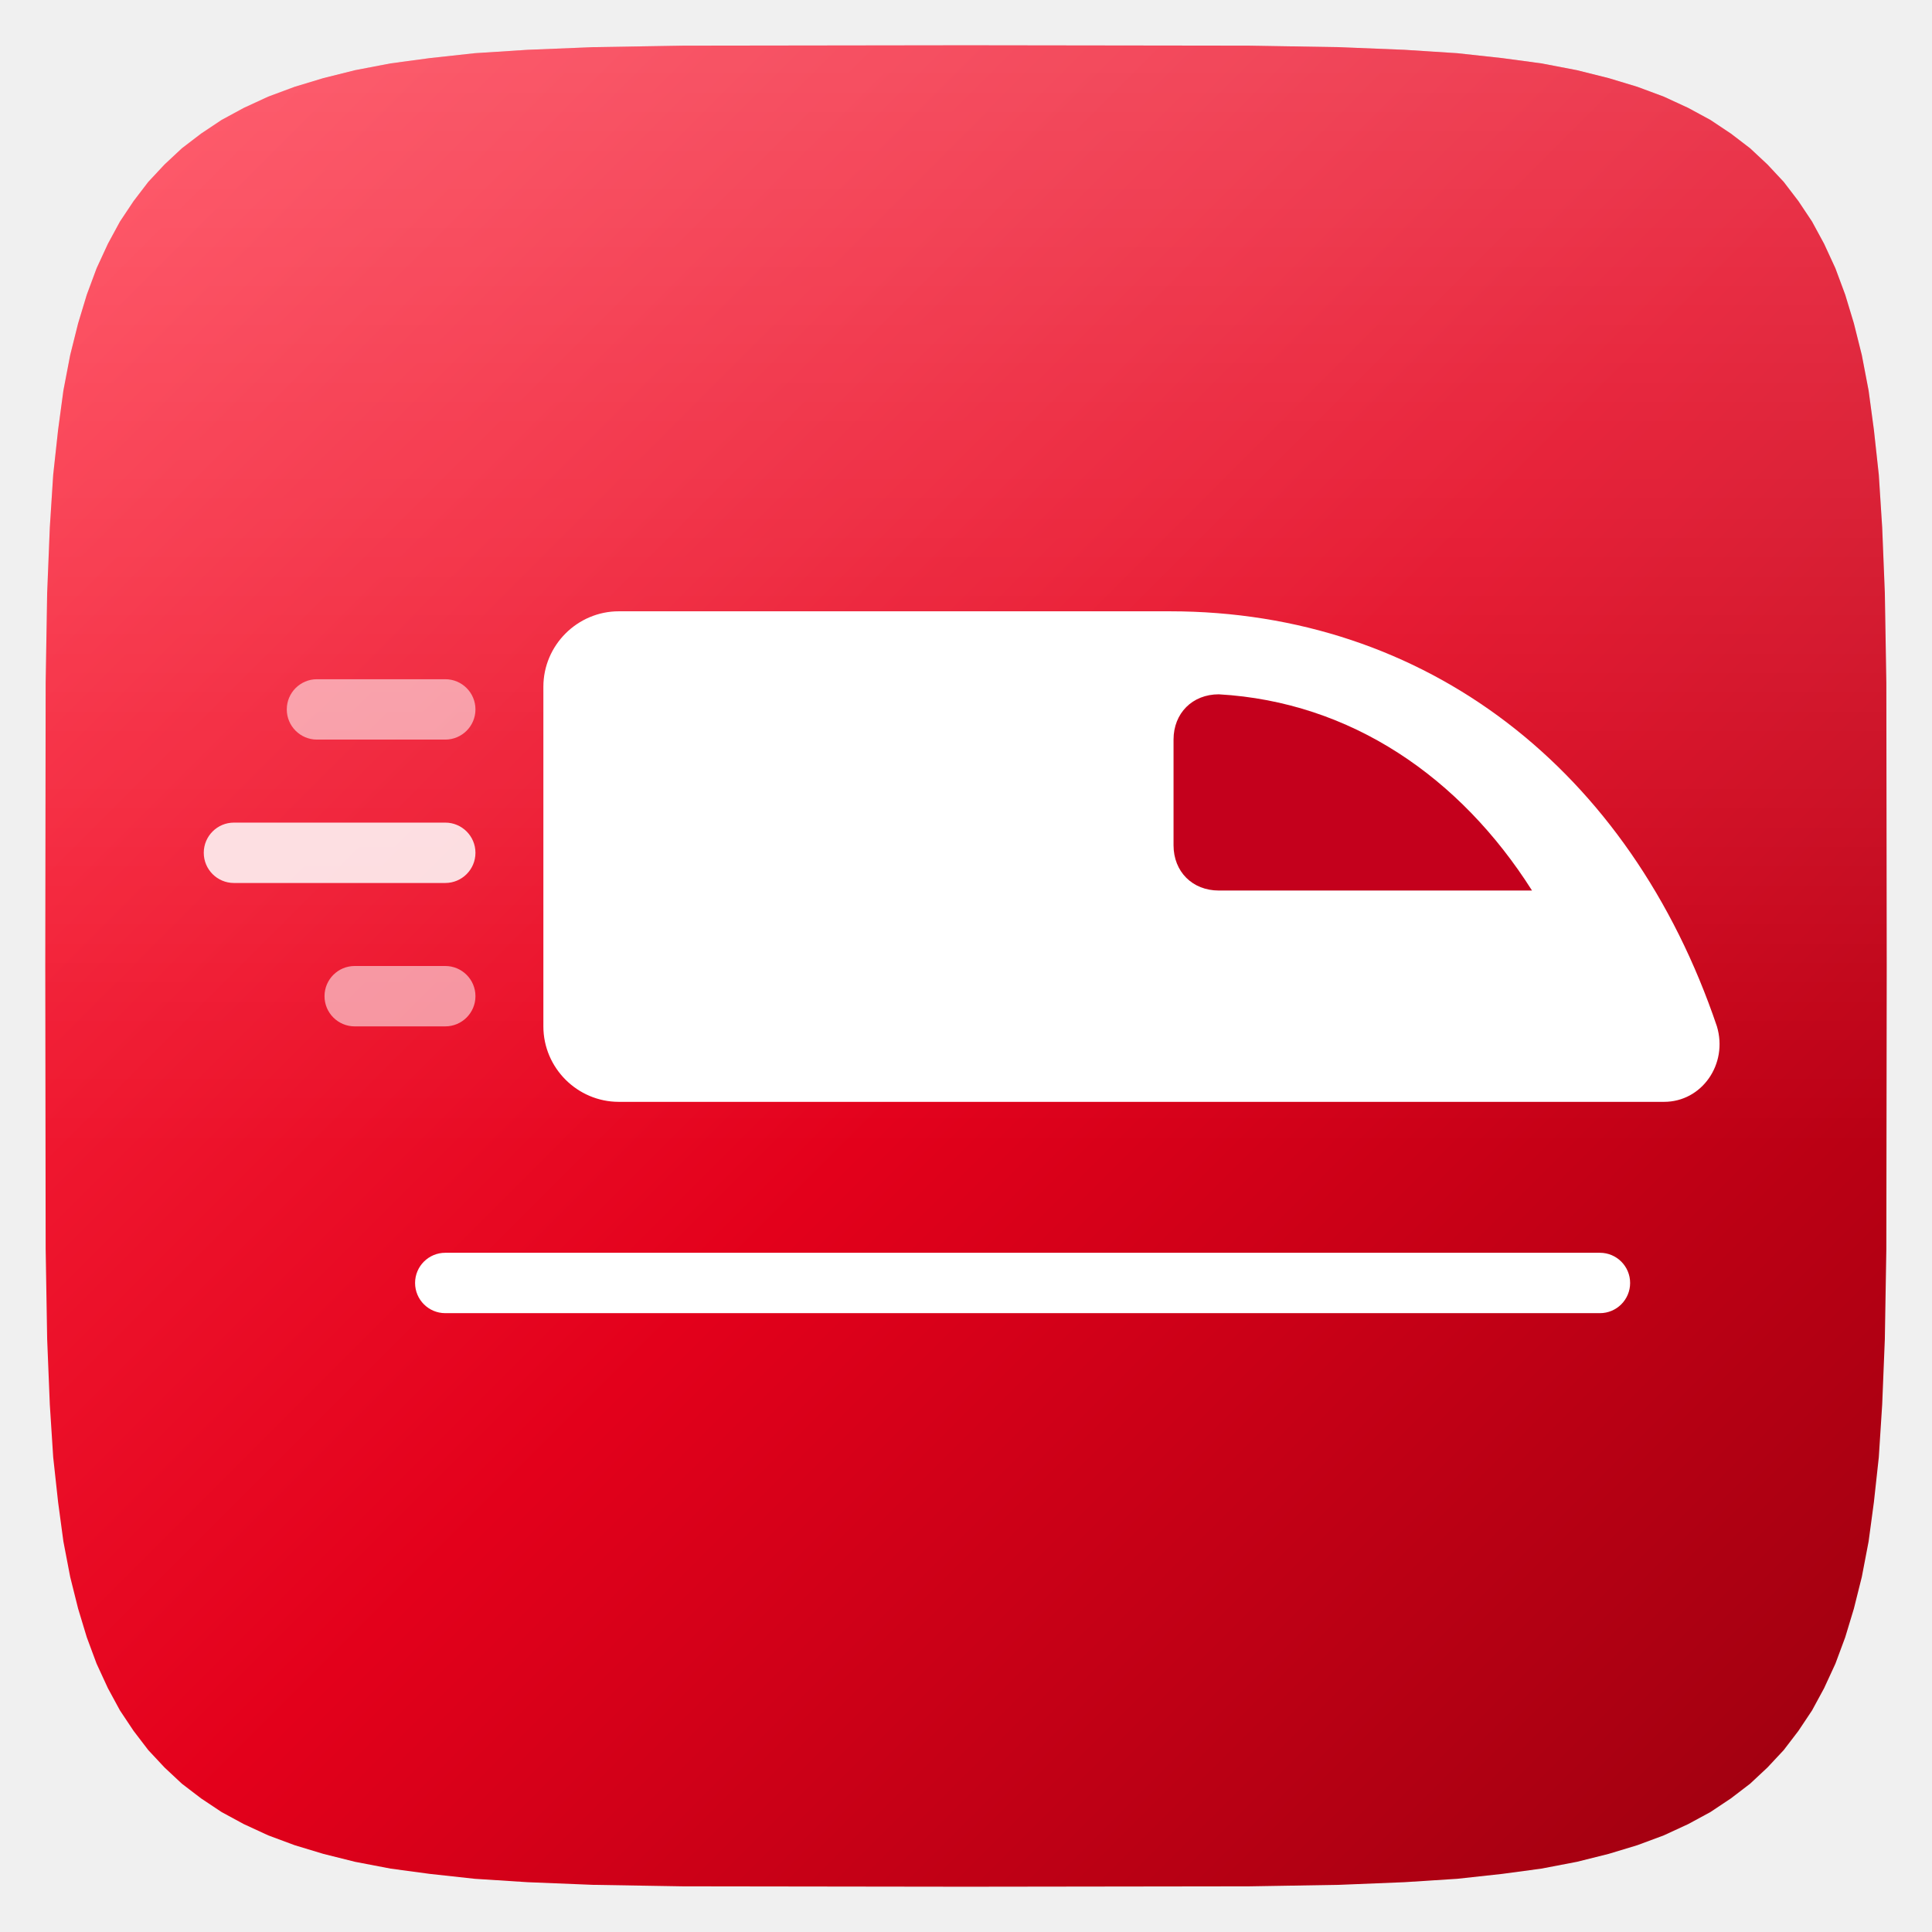
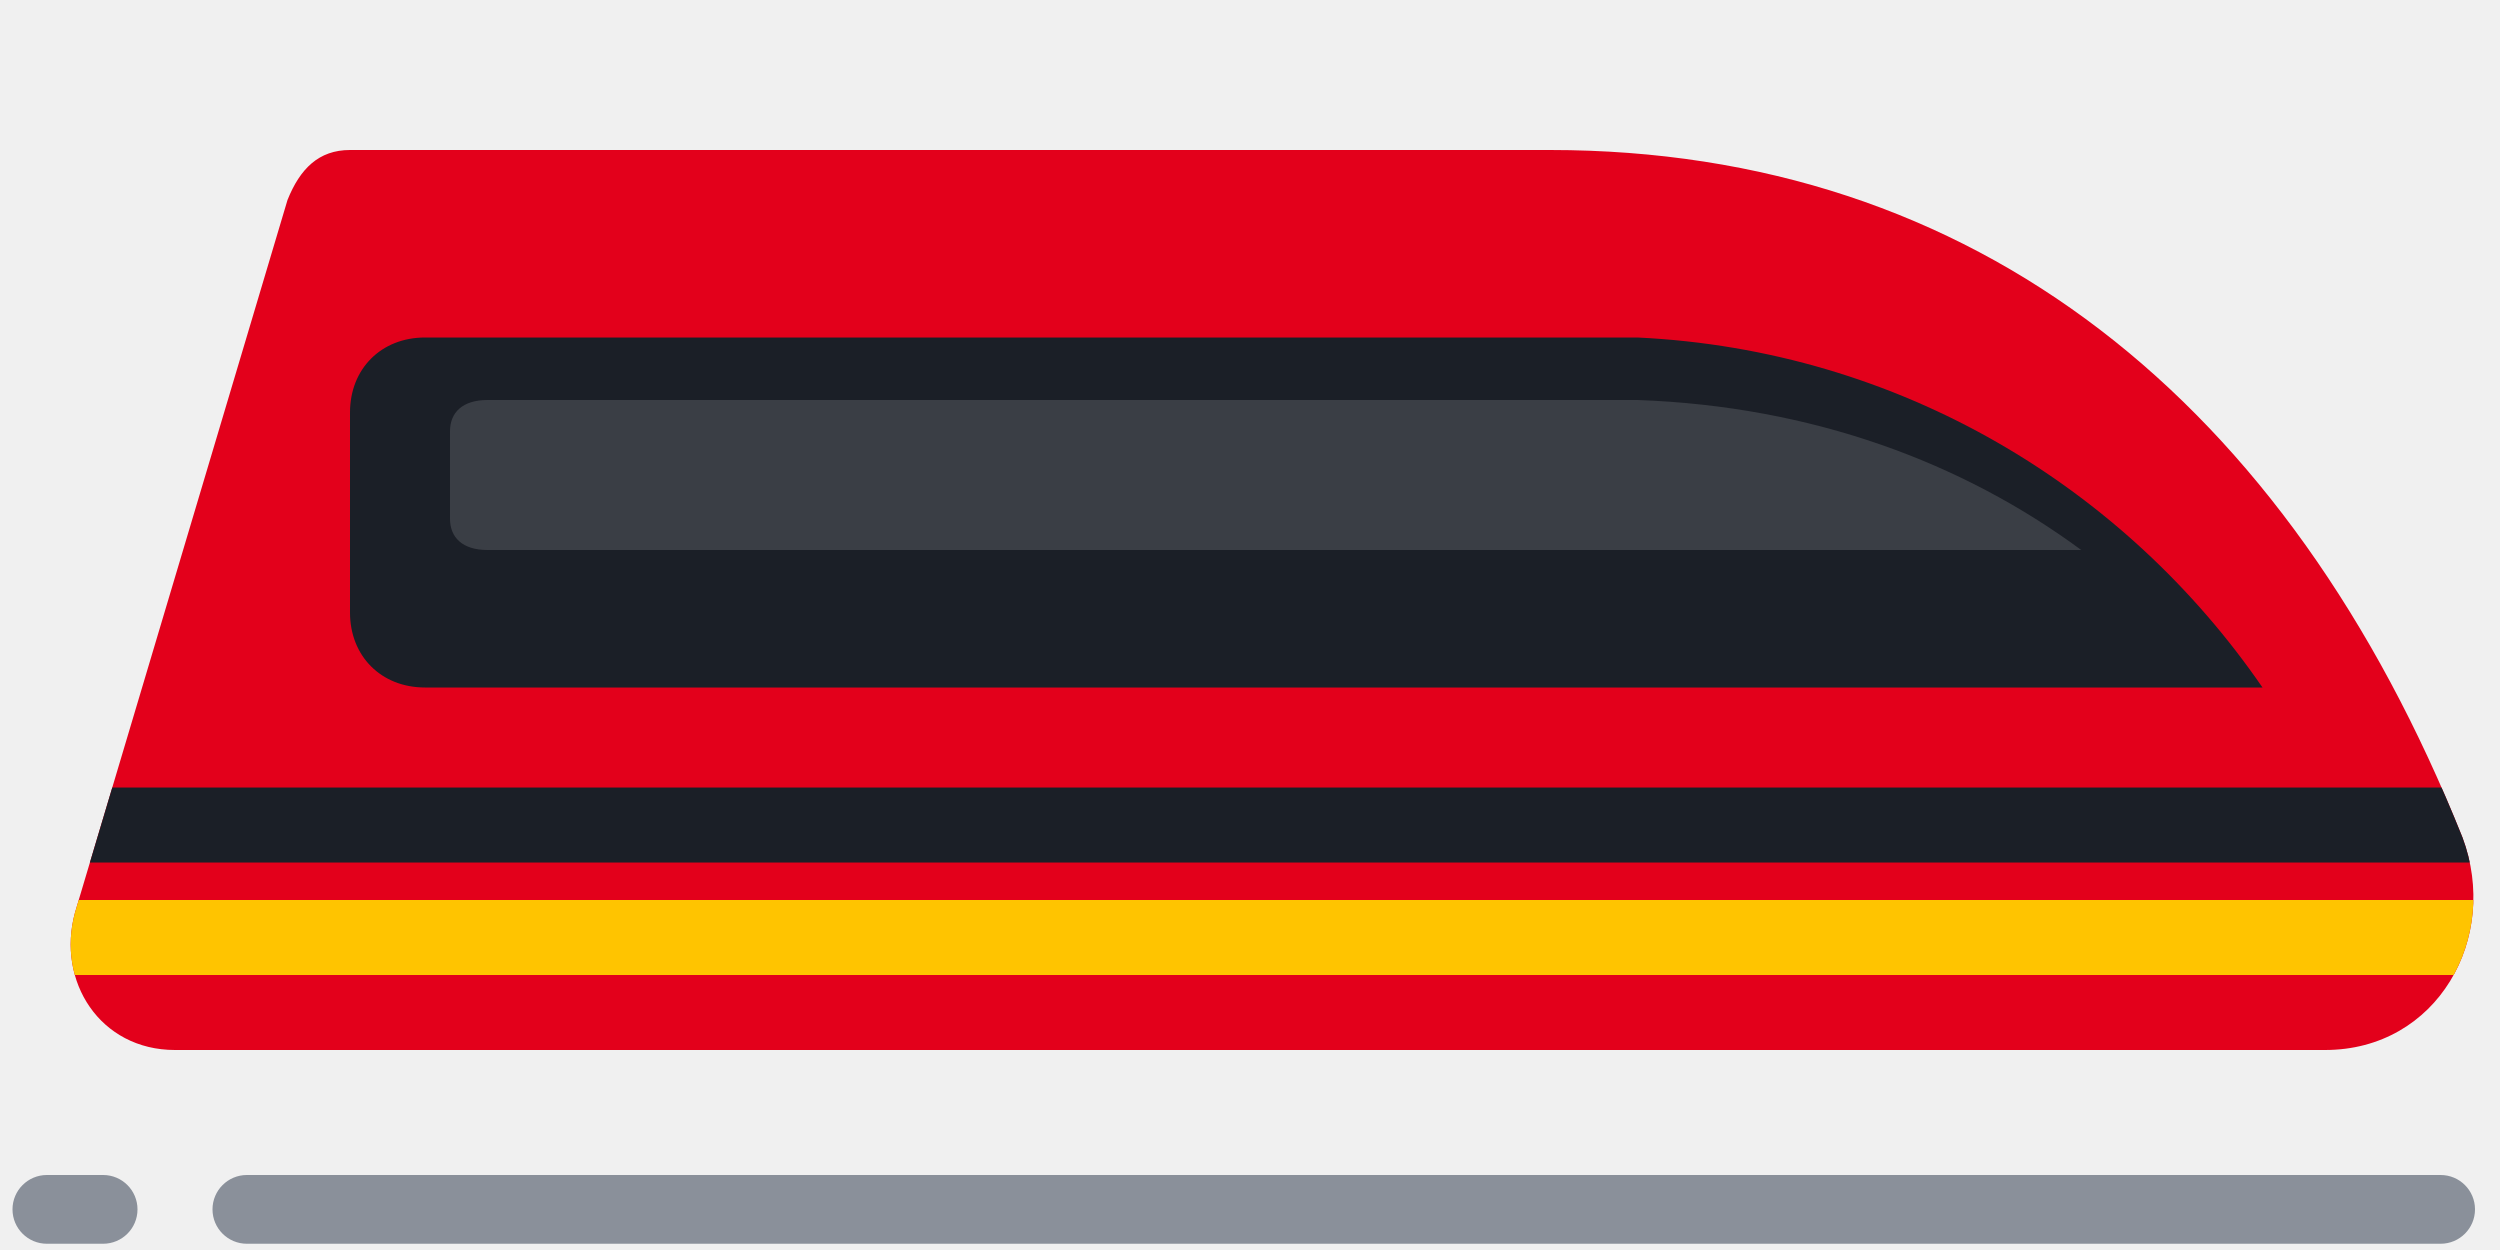
- <svg xmlns="http://www.w3.org/2000/svg" viewBox="0 0 512 512" width="512" height="512">
+ <svg xmlns="http://www.w3.org/2000/svg" viewBox="0 0 400 200" width="400" height="200">
  <defs>
-     <linearGradient id="tsg-bg" x1="0" y1="0" x2="1" y2="1">
-       <stop offset="0" stop-color="#FF3549" />
-       <stop offset=".52" stop-color="#E3001B" />
-       <stop offset="1" stop-color="#9B000F" />
-     </linearGradient>
-     <linearGradient id="tsg-gloss" x1="0" y1="0" x2="0" y2="1">
-       <stop offset="0" stop-color="#fff" stop-opacity=".22" />
-       <stop offset=".6" stop-color="#fff" stop-opacity="0" />
-     </linearGradient>
+     <clipPath id="tsg">
+       <path d="M56 24H248C316 24 366 64 394 134C400 150 390 168 372 168H28C16 168 9 157 12 146L46 32C48 27 51 24 56 24Z" />
+     </clipPath>
  </defs>
-   <path d="M500.0 256.0L499.9 331.0L499.5 354.9L498.8 372.2L497.9 386.2L496.6 398.1L495.2 408.5L493.4 417.9L491.3 426.3L489.0 433.9L486.4 440.9L483.4 447.4L480.2 453.3L476.6 458.7L472.7 463.8L468.4 468.4L463.8 472.7L458.7 476.6L453.3 480.2L447.4 483.4L440.9 486.4L433.9 489.0L426.3 491.3L417.9 493.4L408.5 495.2L398.1 496.6L386.2 497.9L372.2 498.8L354.9 499.5L331.0 499.9L256.0 500.0L181.0 499.9L157.1 499.5L139.8 498.8L125.8 497.9L113.9 496.6L103.5 495.2L94.1 493.4L85.7 491.3L78.1 489.0L71.1 486.4L64.6 483.4L58.7 480.2L53.3 476.6L48.2 472.7L43.6 468.4L39.3 463.8L35.4 458.7L31.8 453.3L28.6 447.4L25.6 440.9L23.0 433.9L20.7 426.3L18.6 417.9L16.8 408.5L15.4 398.1L14.1 386.2L13.2 372.2L12.5 354.9L12.1 331.0L12.0 256.0L12.1 181.0L12.5 157.1L13.2 139.8L14.1 125.8L15.4 113.9L16.8 103.5L18.6 94.1L20.7 85.7L23.0 78.1L25.6 71.1L28.6 64.6L31.8 58.7L35.4 53.3L39.3 48.2L43.6 43.6L48.2 39.3L53.3 35.4L58.7 31.8L64.6 28.6L71.1 25.6L78.1 23.0L85.7 20.7L94.1 18.6L103.5 16.8L113.9 15.4L125.8 14.1L139.8 13.2L157.1 12.5L181.0 12.1L256.0 12.0L331.0 12.1L354.9 12.5L372.2 13.2L386.2 14.1L398.1 15.4L408.5 16.8L417.9 18.6L426.3 20.7L433.9 23.0L440.9 25.6L447.4 28.6L453.3 31.8L458.7 35.4L463.8 39.3L468.4 43.6L472.7 48.2L476.6 53.3L480.2 58.7L483.4 64.6L486.4 71.1L489.0 78.1L491.3 85.7L493.4 94.1L495.2 103.5L496.6 113.9L497.9 125.8L498.8 139.8L499.5 157.1L499.9 181.0Z" fill="url(#tsg-bg)" />
-   <path d="M500.0 256.0L499.9 331.0L499.5 354.9L498.8 372.2L497.9 386.2L496.6 398.1L495.2 408.5L493.4 417.9L491.3 426.3L489.0 433.9L486.4 440.9L483.4 447.4L480.2 453.3L476.6 458.7L472.7 463.8L468.4 468.4L463.8 472.7L458.7 476.6L453.3 480.2L447.4 483.4L440.9 486.4L433.9 489.0L426.3 491.3L417.9 493.4L408.5 495.2L398.1 496.6L386.2 497.9L372.2 498.8L354.9 499.5L331.0 499.9L256.0 500.0L181.0 499.9L157.1 499.5L139.8 498.8L125.8 497.9L113.9 496.6L103.5 495.2L94.1 493.4L85.7 491.3L78.1 489.0L71.1 486.4L64.6 483.4L58.7 480.2L53.3 476.6L48.2 472.7L43.6 468.4L39.3 463.8L35.4 458.7L31.8 453.3L28.6 447.4L25.6 440.9L23.0 433.9L20.7 426.3L18.6 417.9L16.8 408.5L15.4 398.1L14.1 386.2L13.2 372.2L12.5 354.9L12.1 331.0L12.0 256.0L12.1 181.0L12.5 157.1L13.2 139.8L14.1 125.8L15.4 113.9L16.8 103.5L18.6 94.1L20.7 85.7L23.0 78.1L25.6 71.1L28.6 64.6L31.8 58.7L35.4 53.3L39.3 48.2L43.6 43.6L48.2 39.3L53.3 35.4L58.7 31.8L64.6 28.6L71.1 25.6L78.1 23.0L85.7 20.7L94.1 18.6L103.5 16.8L113.9 15.4L125.8 14.1L139.8 13.2L157.1 12.5L181.0 12.1L256.0 12.0L331.0 12.1L354.9 12.5L372.2 13.2L386.2 14.1L398.1 15.4L408.5 16.8L417.9 18.6L426.3 20.7L433.9 23.0L440.9 25.6L447.4 28.6L453.3 31.8L458.7 35.4L463.8 39.3L468.4 43.6L472.7 48.2L476.6 53.3L480.2 58.7L483.4 64.6L486.4 71.1L489.0 78.1L491.3 85.7L493.4 94.1L495.2 103.5L496.6 113.9L497.9 125.8L498.8 139.8L499.5 157.1L499.9 181.0Z" fill="url(#tsg-gloss)" />
-   <g transform="translate(14 -34)">
-     <path d="M150 196H296C364 196 418 238 441 306C444 316 437 326 427 326H150C139 326 130 317 130 306V216C130 205 139 196 150 196Z" fill="#FFFFFF" />
-     <path d="M309 218C344 220 373 240 392 270H309C302 270 297 265 297 258V230C297 223 302 218 309 218Z" fill="#C4001C" />
-     <rect x="62" y="214" width="50" height="16" rx="8" fill="#FFFFFF" fill-opacity=".55" />
-     <rect x="40" y="252" width="72" height="16" rx="8" fill="#FFFFFF" fill-opacity=".85" />
-     <rect x="72" y="290" width="40" height="16" rx="8" fill="#FFFFFF" fill-opacity=".55" />
-     <rect x="96" y="366" width="322" height="16" rx="8" fill="#FFFFFF" />
+   <path d="M56 24H248C316 24 366 64 394 134C400 150 390 168 372 168H28C16 168 9 157 12 146L46 32C48 27 51 24 56 24Z" fill="#E3001B" />
+   <g clip-path="url(#tsg)">
+     <path d="M68 54H262C304 56 340 78 362 110H68C61 110 56 105 56 98V66C56 59 61 54 68 54Z" fill="#1B1F27" />
+     <path d="M78 64H262C290 65 314 74 333 88H78C74 88 72 86 72 83V69C72 66 74 64 78 64Z" fill="#FFFFFF" fill-opacity=".14" />
+     <rect x="0" y="126" width="400" height="12" fill="#1B1F27" />
+     <rect x="0" y="144" width="400" height="12" fill="#FFC400" />
  </g>
+   <rect x="34" y="188" width="362" height="11" rx="5.5" fill="#8A909A" />
+   <rect x="2" y="188" width="20" height="11" rx="5.5" fill="#8A909A" />
</svg>
